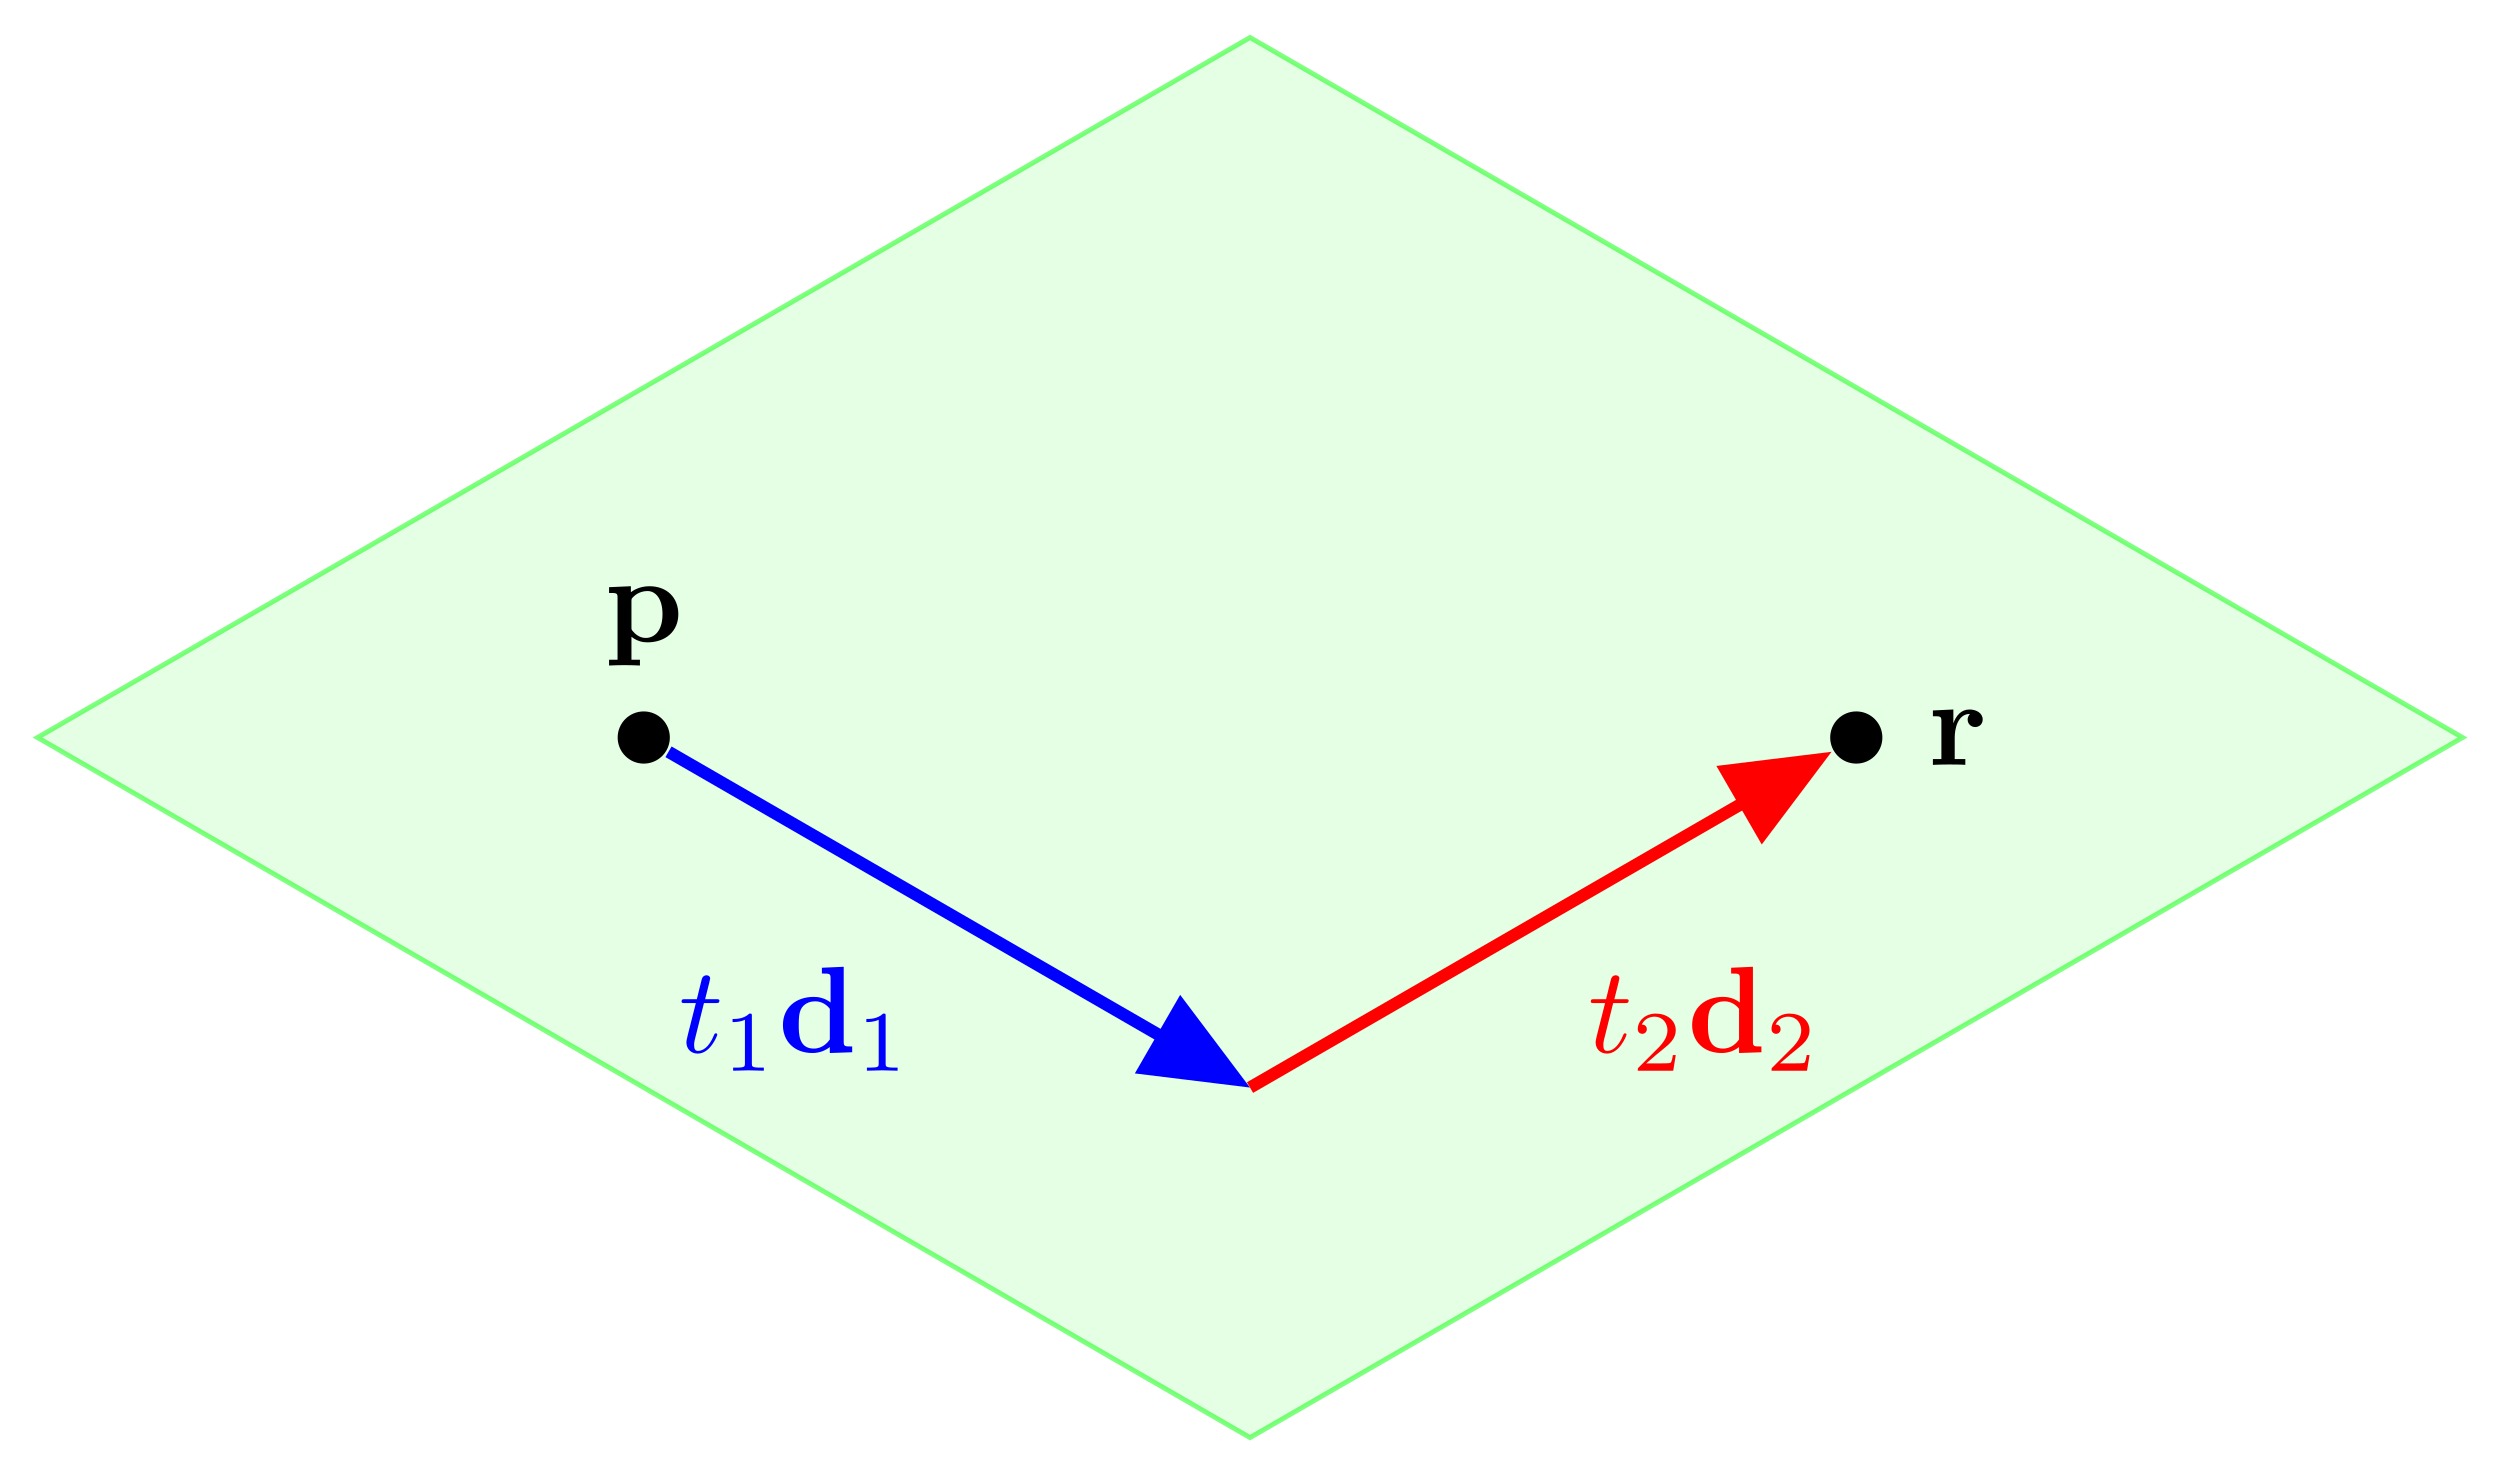
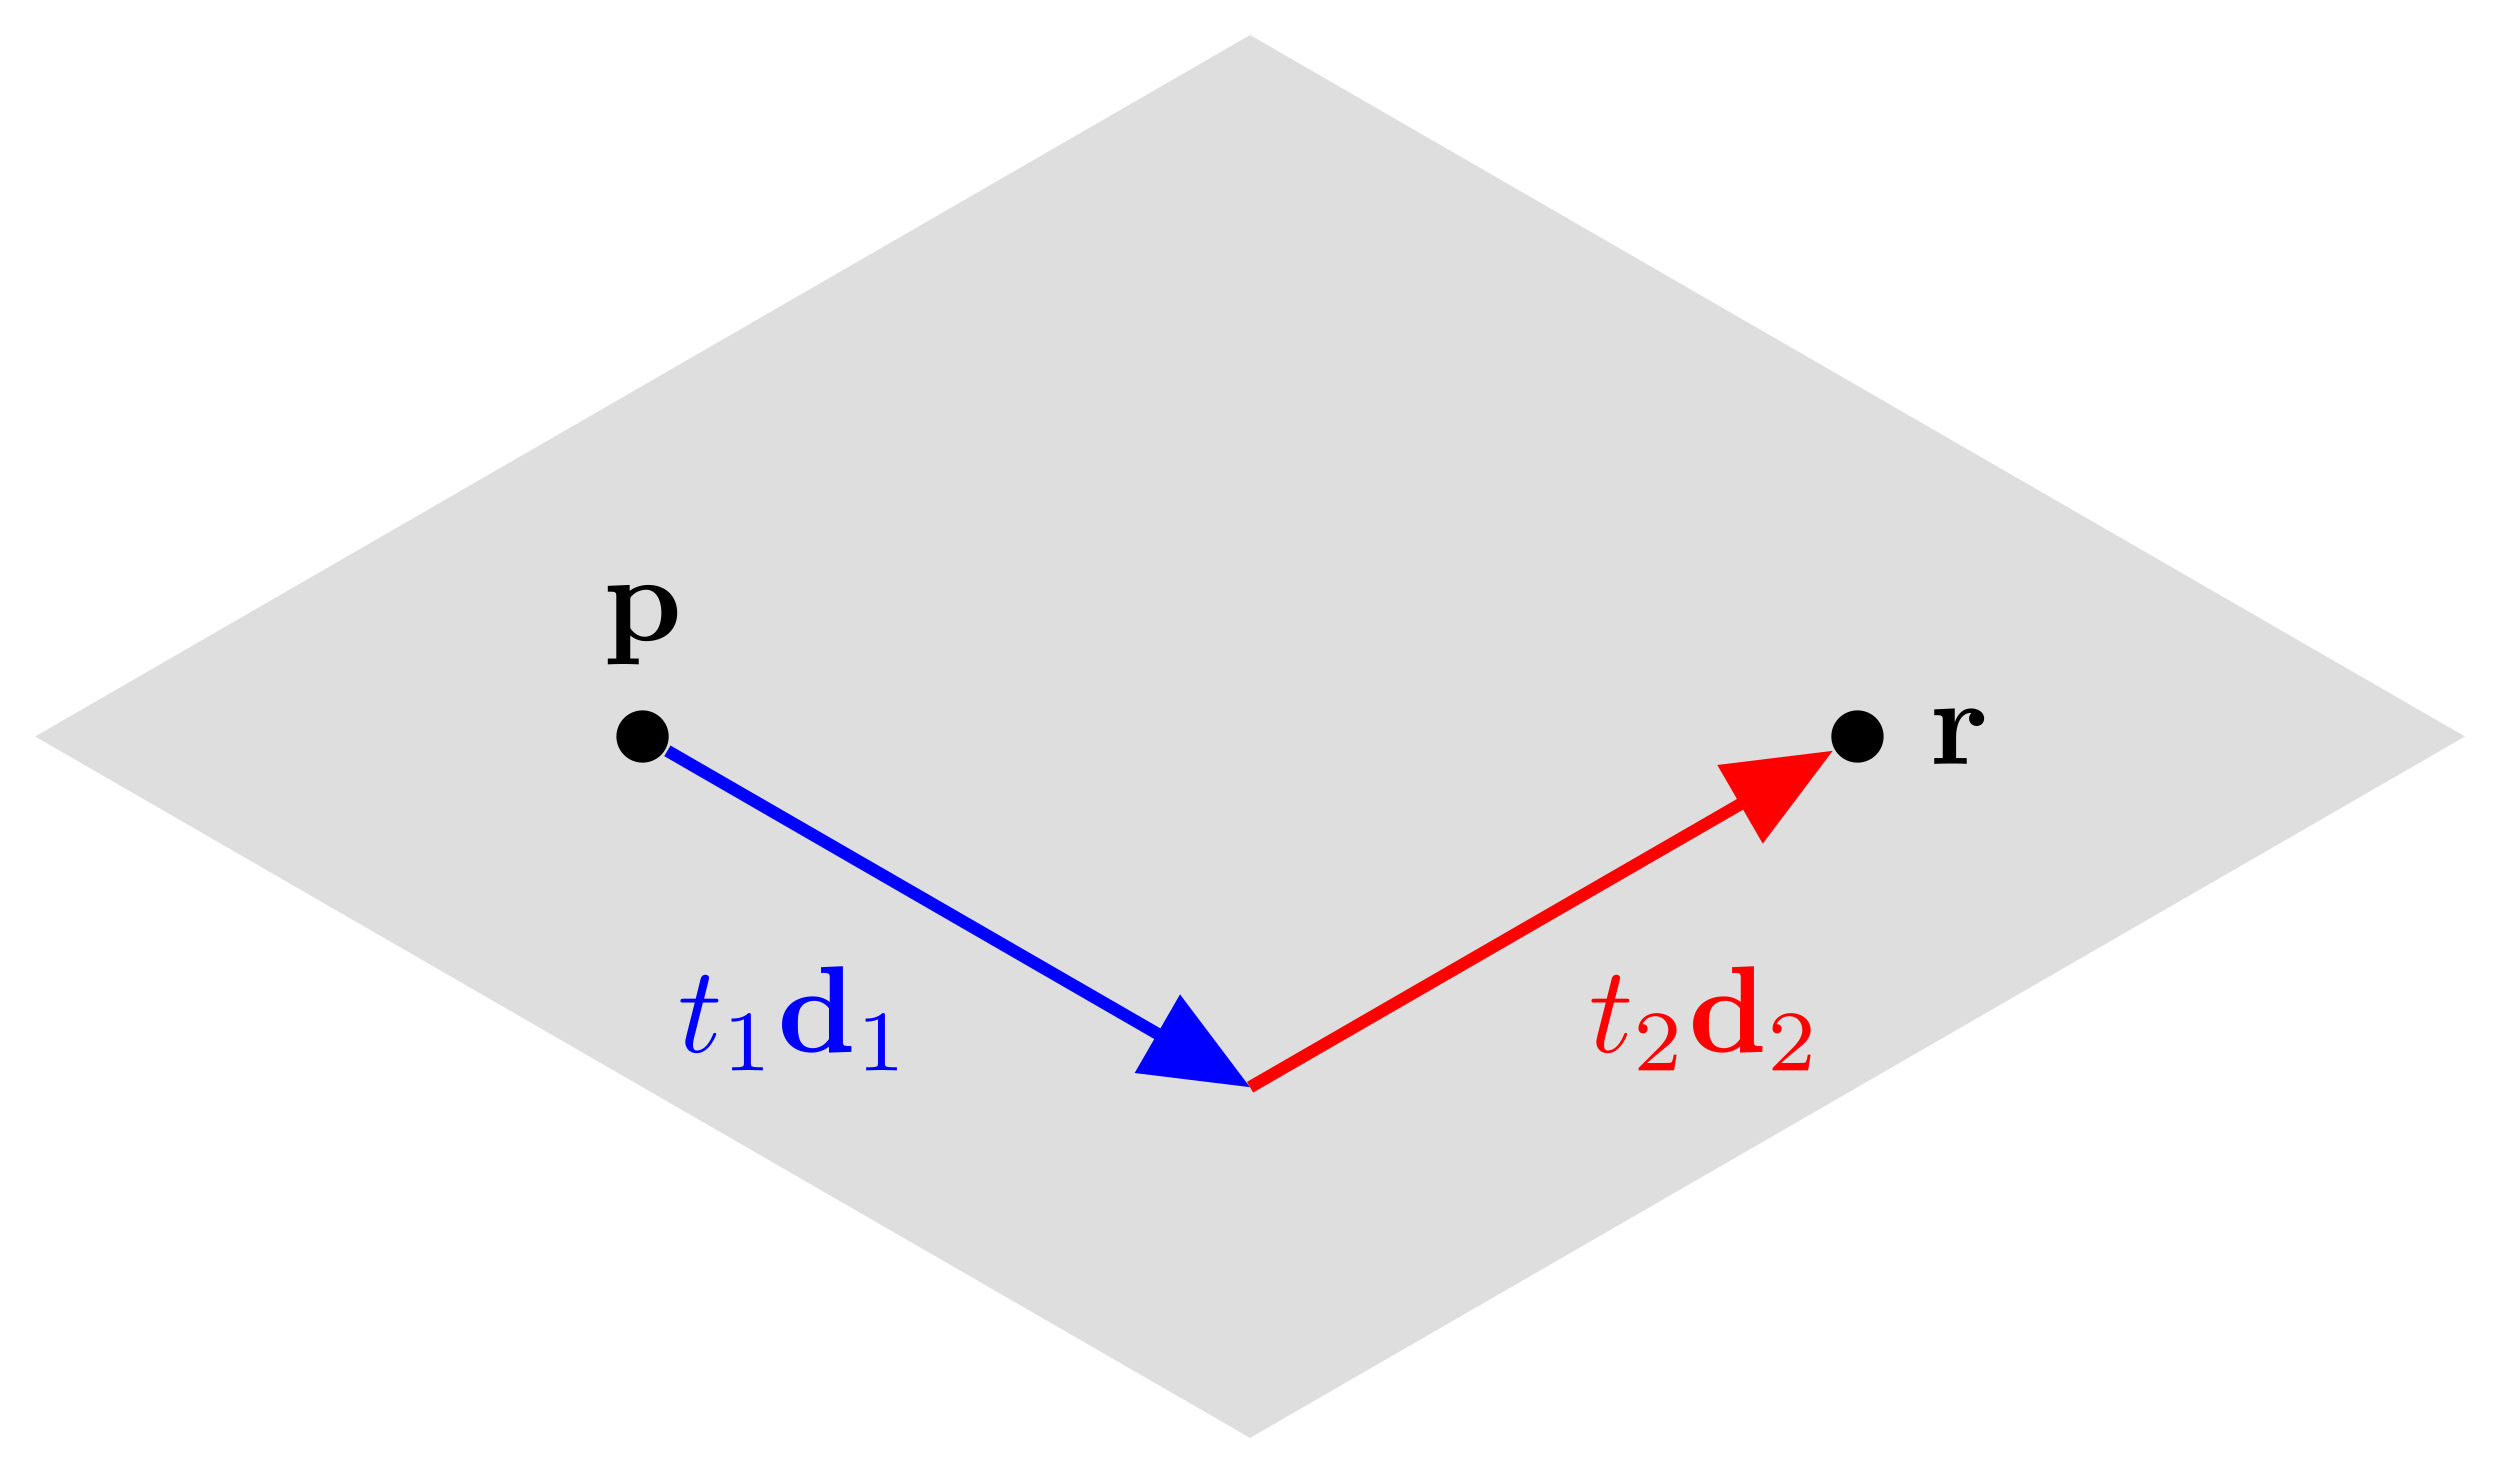
- <svg xmlns="http://www.w3.org/2000/svg" xmlns:xlink="http://www.w3.org/1999/xlink" width="202.458pt" height="119.454pt" viewBox="0 0 202.458 119.454" version="1.1">
+ <svg xmlns="http://www.w3.org/2000/svg" xmlns:xlink="http://www.w3.org/1999/xlink" width="202.06" height="119.055" viewBox="0 0 202.06 119.055">
  <defs>
    <g>
-       <symbol overflow="visible" id="glyph0-0">
-         <path style="stroke:none;" d="" />
-       </symbol>
-       <symbol overflow="visible" id="glyph0-1">
-         <path style="stroke:none;" d="M 2.188 -3.281 C 2.188 -3.469 2.203 -3.484 2.344 -3.625 C 2.734 -4.031 3.266 -4.094 3.484 -4.094 C 4.141 -4.094 4.703 -3.484 4.703 -2.219 C 4.703 -0.812 4 -0.297 3.359 -0.297 C 3.219 -0.297 2.75 -0.297 2.297 -0.844 C 2.188 -0.969 2.188 -0.984 2.188 -1.172 Z M 2.188 -0.391 C 2.625 -0.047 3.062 0.062 3.469 0.062 C 4.969 0.062 5.984 -0.844 5.984 -2.219 C 5.984 -3.547 5.078 -4.484 3.641 -4.484 C 2.891 -4.484 2.359 -4.172 2.141 -4 L 2.141 -4.484 L 0.375 -4.406 L 0.375 -3.938 C 0.984 -3.938 1.062 -3.938 1.062 -3.562 L 1.062 1.469 L 0.375 1.469 L 0.375 1.938 C 0.641 1.922 1.25 1.906 1.625 1.906 C 2.016 1.906 2.609 1.922 2.875 1.938 L 2.875 1.469 L 2.188 1.469 Z M 2.188 -0.391 " />
-       </symbol>
-       <symbol overflow="visible" id="glyph0-2">
-         <path style="stroke:none;" d="M 2.031 -3.359 L 2.031 -4.484 L 0.375 -4.406 L 0.375 -3.938 C 0.984 -3.938 1.062 -3.938 1.062 -3.547 L 1.062 -0.469 L 0.375 -0.469 L 0.375 0 C 0.719 -0.016 1.172 -0.031 1.625 -0.031 C 2 -0.031 2.641 -0.031 3 0 L 3 -0.469 L 2.141 -0.469 L 2.141 -2.219 C 2.141 -2.906 2.375 -4.125 3.375 -4.125 C 3.375 -4.109 3.188 -3.953 3.188 -3.672 C 3.188 -3.266 3.516 -3.062 3.797 -3.062 C 4.094 -3.062 4.406 -3.266 4.406 -3.672 C 4.406 -4.203 3.875 -4.484 3.344 -4.484 C 2.656 -4.484 2.25 -3.984 2.031 -3.359 Z M 2.031 -3.359 " />
-       </symbol>
-       <symbol overflow="visible" id="glyph0-3">
-         <path style="stroke:none;" d="M 4.172 -0.422 L 4.172 0.062 L 5.984 0 L 5.984 -0.469 C 5.375 -0.469 5.297 -0.469 5.297 -0.859 L 5.297 -6.922 L 3.531 -6.844 L 3.531 -6.375 C 4.156 -6.375 4.234 -6.375 4.234 -5.984 L 4.234 -4.031 C 3.734 -4.422 3.203 -4.484 2.875 -4.484 C 1.422 -4.484 0.375 -3.609 0.375 -2.203 C 0.375 -0.891 1.297 0.062 2.766 0.062 C 3.375 0.062 3.859 -0.172 4.172 -0.422 Z M 4.172 -3.516 L 4.172 -1.031 C 4.031 -0.844 3.625 -0.297 2.875 -0.297 C 1.656 -0.297 1.656 -1.5 1.656 -2.203 C 1.656 -2.688 1.656 -3.219 1.906 -3.609 C 2.203 -4.031 2.672 -4.125 2.984 -4.125 C 3.547 -4.125 3.953 -3.812 4.172 -3.516 Z M 4.172 -3.516 " />
-       </symbol>
-       <symbol overflow="visible" id="glyph1-0">
-         <path style="stroke:none;" d="" />
-       </symbol>
-       <symbol overflow="visible" id="glyph1-1">
-         <path style="stroke:none;" d="M 2.047 -3.984 L 2.984 -3.984 C 3.188 -3.984 3.297 -3.984 3.297 -4.188 C 3.297 -4.297 3.188 -4.297 3.016 -4.297 L 2.141 -4.297 C 2.5 -5.719 2.547 -5.906 2.547 -5.969 C 2.547 -6.141 2.422 -6.234 2.25 -6.234 C 2.219 -6.234 1.938 -6.234 1.859 -5.875 L 1.469 -4.297 L 0.531 -4.297 C 0.328 -4.297 0.234 -4.297 0.234 -4.109 C 0.234 -3.984 0.312 -3.984 0.516 -3.984 L 1.391 -3.984 C 0.672 -1.156 0.625 -0.984 0.625 -0.812 C 0.625 -0.266 1 0.109 1.547 0.109 C 2.562 0.109 3.125 -1.344 3.125 -1.422 C 3.125 -1.531 3.047 -1.531 3.016 -1.531 C 2.922 -1.531 2.906 -1.5 2.859 -1.391 C 2.438 -0.344 1.906 -0.109 1.562 -0.109 C 1.359 -0.109 1.25 -0.234 1.25 -0.562 C 1.25 -0.812 1.281 -0.875 1.312 -1.047 Z M 2.047 -3.984 " />
-       </symbol>
-       <symbol overflow="visible" id="glyph2-0">
-         <path style="stroke:none;" d="" />
-       </symbol>
-       <symbol overflow="visible" id="glyph2-1">
-         <path style="stroke:none;" d="M 2.328 -4.438 C 2.328 -4.625 2.328 -4.625 2.125 -4.625 C 1.672 -4.188 1.047 -4.188 0.766 -4.188 L 0.766 -3.938 C 0.922 -3.938 1.391 -3.938 1.766 -4.125 L 1.766 -0.578 C 1.766 -0.344 1.766 -0.25 1.078 -0.25 L 0.812 -0.25 L 0.812 0 C 0.938 0 1.797 -0.031 2.047 -0.031 C 2.266 -0.031 3.141 0 3.297 0 L 3.297 -0.25 L 3.031 -0.25 C 2.328 -0.25 2.328 -0.344 2.328 -0.578 Z M 2.328 -4.438 " />
-       </symbol>
-       <symbol overflow="visible" id="glyph2-2">
-         <path style="stroke:none;" d="M 3.516 -1.266 L 3.281 -1.266 C 3.266 -1.109 3.188 -0.703 3.094 -0.641 C 3.047 -0.594 2.516 -0.594 2.406 -0.594 L 1.125 -0.594 C 1.859 -1.234 2.109 -1.438 2.516 -1.766 C 3.031 -2.172 3.516 -2.609 3.516 -3.266 C 3.516 -4.109 2.781 -4.625 1.891 -4.625 C 1.031 -4.625 0.438 -4.016 0.438 -3.375 C 0.438 -3.031 0.734 -2.984 0.812 -2.984 C 0.969 -2.984 1.172 -3.109 1.172 -3.359 C 1.172 -3.484 1.125 -3.734 0.766 -3.734 C 0.984 -4.219 1.453 -4.375 1.781 -4.375 C 2.484 -4.375 2.844 -3.828 2.844 -3.266 C 2.844 -2.656 2.406 -2.188 2.188 -1.938 L 0.516 -0.266 C 0.438 -0.203 0.438 -0.188 0.438 0 L 3.312 0 Z M 3.516 -1.266 " />
-       </symbol>
+       <g id="glyph-0-0">
+         <path d="M 2.188 -3.281 C 2.188 -3.469 2.203 -3.484 2.344 -3.625 C 2.734 -4.031 3.266 -4.094 3.484 -4.094 C 4.141 -4.094 4.703 -3.484 4.703 -2.219 C 4.703 -0.812 4 -0.297 3.359 -0.297 C 3.219 -0.297 2.75 -0.297 2.297 -0.844 C 2.188 -0.969 2.188 -0.984 2.188 -1.172 Z M 2.188 -0.391 C 2.625 -0.047 3.062 0.062 3.469 0.062 C 4.969 0.062 5.984 -0.844 5.984 -2.219 C 5.984 -3.547 5.078 -4.484 3.641 -4.484 C 2.891 -4.484 2.359 -4.172 2.141 -4 L 2.141 -4.484 L 0.375 -4.406 L 0.375 -3.938 C 0.984 -3.938 1.062 -3.938 1.062 -3.562 L 1.062 1.469 L 0.375 1.469 L 0.375 1.938 C 0.641 1.922 1.25 1.906 1.625 1.906 C 2.016 1.906 2.609 1.922 2.875 1.938 L 2.875 1.469 L 2.188 1.469 Z M 2.188 -0.391 " />
+       </g>
+       <g id="glyph-0-1">
+         <path d="M 2.031 -3.359 L 2.031 -4.484 L 0.375 -4.406 L 0.375 -3.938 C 0.984 -3.938 1.062 -3.938 1.062 -3.547 L 1.062 -0.469 L 0.375 -0.469 L 0.375 0 C 0.719 -0.016 1.172 -0.031 1.625 -0.031 C 2 -0.031 2.641 -0.031 3 0 L 3 -0.469 L 2.141 -0.469 L 2.141 -2.219 C 2.141 -2.906 2.375 -4.125 3.375 -4.125 C 3.375 -4.109 3.188 -3.953 3.188 -3.672 C 3.188 -3.266 3.516 -3.062 3.797 -3.062 C 4.094 -3.062 4.406 -3.266 4.406 -3.672 C 4.406 -4.203 3.875 -4.484 3.344 -4.484 C 2.656 -4.484 2.25 -3.984 2.031 -3.359 Z M 2.031 -3.359 " />
+       </g>
+       <g id="glyph-0-2">
+         <path d="M 4.172 -0.422 L 4.172 0.062 L 5.984 0 L 5.984 -0.469 C 5.375 -0.469 5.297 -0.469 5.297 -0.859 L 5.297 -6.922 L 3.531 -6.844 L 3.531 -6.375 C 4.156 -6.375 4.234 -6.375 4.234 -5.984 L 4.234 -4.031 C 3.734 -4.422 3.203 -4.484 2.875 -4.484 C 1.422 -4.484 0.375 -3.609 0.375 -2.203 C 0.375 -0.891 1.297 0.062 2.766 0.062 C 3.375 0.062 3.859 -0.172 4.172 -0.422 Z M 4.172 -3.516 L 4.172 -1.031 C 4.031 -0.844 3.625 -0.297 2.875 -0.297 C 1.656 -0.297 1.656 -1.5 1.656 -2.203 C 1.656 -2.688 1.656 -3.219 1.906 -3.609 C 2.203 -4.031 2.672 -4.125 2.984 -4.125 C 3.547 -4.125 3.953 -3.812 4.172 -3.516 Z M 4.172 -3.516 " />
+       </g>
+       <g id="glyph-1-0">
+         <path d="M 2.047 -3.984 L 2.984 -3.984 C 3.188 -3.984 3.297 -3.984 3.297 -4.188 C 3.297 -4.297 3.188 -4.297 3.016 -4.297 L 2.141 -4.297 C 2.5 -5.719 2.547 -5.906 2.547 -5.969 C 2.547 -6.141 2.422 -6.234 2.25 -6.234 C 2.219 -6.234 1.938 -6.234 1.859 -5.875 L 1.469 -4.297 L 0.531 -4.297 C 0.328 -4.297 0.234 -4.297 0.234 -4.109 C 0.234 -3.984 0.312 -3.984 0.516 -3.984 L 1.391 -3.984 C 0.672 -1.156 0.625 -0.984 0.625 -0.812 C 0.625 -0.266 1 0.109 1.547 0.109 C 2.562 0.109 3.125 -1.344 3.125 -1.422 C 3.125 -1.531 3.047 -1.531 3.016 -1.531 C 2.922 -1.531 2.906 -1.5 2.859 -1.391 C 2.438 -0.344 1.906 -0.109 1.562 -0.109 C 1.359 -0.109 1.25 -0.234 1.25 -0.562 C 1.25 -0.812 1.281 -0.875 1.312 -1.047 Z M 2.047 -3.984 " />
+       </g>
+       <g id="glyph-2-0">
+         <path d="M 2.328 -4.438 C 2.328 -4.625 2.328 -4.625 2.125 -4.625 C 1.672 -4.188 1.047 -4.188 0.766 -4.188 L 0.766 -3.938 C 0.922 -3.938 1.391 -3.938 1.766 -4.125 L 1.766 -0.578 C 1.766 -0.344 1.766 -0.25 1.078 -0.25 L 0.812 -0.25 L 0.812 0 C 0.938 0 1.797 -0.031 2.047 -0.031 C 2.266 -0.031 3.141 0 3.297 0 L 3.297 -0.25 L 3.031 -0.25 C 2.328 -0.25 2.328 -0.344 2.328 -0.578 Z M 2.328 -4.438 " />
+       </g>
+       <g id="glyph-2-1">
+         <path d="M 3.516 -1.266 L 3.281 -1.266 C 3.266 -1.109 3.188 -0.703 3.094 -0.641 C 3.047 -0.594 2.516 -0.594 2.406 -0.594 L 1.125 -0.594 C 1.859 -1.234 2.109 -1.438 2.516 -1.766 C 3.031 -2.172 3.516 -2.609 3.516 -3.266 C 3.516 -4.109 2.781 -4.625 1.891 -4.625 C 1.031 -4.625 0.438 -4.016 0.438 -3.375 C 0.438 -3.031 0.734 -2.984 0.812 -2.984 C 0.969 -2.984 1.172 -3.109 1.172 -3.359 C 1.172 -3.484 1.125 -3.734 0.766 -3.734 C 0.984 -4.219 1.453 -4.375 1.781 -4.375 C 2.484 -4.375 2.844 -3.828 2.844 -3.266 C 2.844 -2.656 2.406 -2.188 2.188 -1.938 L 0.516 -0.266 C 0.438 -0.203 0.438 -0.188 0.438 0 L 3.312 0 Z M 3.516 -1.266 " />
+       </g>
    </g>
-     <clipPath id="clip1">
-       <path d="M 0 0 L 202.457 0 L 202.457 119.453 L 0 119.453 Z M 0 0 " />
-     </clipPath>
  </defs>
-   <g id="surface1">
-     <path style=" stroke:none;fill-rule:nonzero;fill:rgb(79.999%,100%,79.999%);fill-opacity:0.5;" d="M 3.035 59.727 L 101.23 116.422 L 199.426 59.727 L 101.23 3.035 Z M 3.035 59.727 " />
-     <g clip-path="url(#clip1)" clip-rule="nonzero">
-       <path style="fill:none;stroke-width:0.399;stroke-linecap:butt;stroke-linejoin:miter;stroke:rgb(0%,100%,0%);stroke-opacity:0.5;stroke-miterlimit:10;" d="M 0.001 0 L 98.196 -56.695 L 196.392 0 L 98.196 56.692 Z M 0.001 0 " transform="matrix(1,0,0,-1,3.034,59.727)" />
-     </g>
-     <path style=" stroke:none;fill-rule:nonzero;fill:rgb(0%,0%,0%);fill-opacity:1;" d="M 54.246 59.727 C 54.246 58.559 53.301 57.613 52.133 57.613 C 50.965 57.613 50.02 58.559 50.02 59.727 C 50.02 60.895 50.965 61.84 52.133 61.84 C 53.301 61.84 54.246 60.895 54.246 59.727 Z M 54.246 59.727 " />
-     <g style="fill:rgb(0%,0%,0%);fill-opacity:1;">
-       <use xlink:href="#glyph0-1" x="48.949" y="51.958" />
-     </g>
-     <path style=" stroke:none;fill-rule:nonzero;fill:rgb(0%,0%,0%);fill-opacity:1;" d="M 152.441 59.727 C 152.441 58.559 151.496 57.613 150.328 57.613 C 149.16 57.613 148.215 58.559 148.215 59.727 C 148.215 60.895 149.16 61.84 150.328 61.84 C 151.496 61.84 152.441 60.895 152.441 59.727 Z M 152.441 59.727 " />
-     <g style="fill:rgb(0%,0%,0%);fill-opacity:1;">
-       <use xlink:href="#glyph0-2" x="156.158" y="61.941" />
-     </g>
-     <path style="fill:none;stroke-width:0.996;stroke-linecap:butt;stroke-linejoin:miter;stroke:rgb(0%,0%,100%);stroke-opacity:1;stroke-miterlimit:10;" d="M 51.103 -1.156 L 96.767 -27.523 " transform="matrix(1,0,0,-1,3.034,59.727)" />
-     <path style="fill-rule:nonzero;fill:rgb(0%,0%,100%);fill-opacity:1;stroke-width:0.996;stroke-linecap:butt;stroke-linejoin:miter;stroke:rgb(0%,0%,100%);stroke-opacity:1;stroke-miterlimit:10;" d="M -6.505 2.92 L 0.373 -0.002 L -6.503 -2.92 Z M -6.505 2.92 " transform="matrix(0.86601,0.49998,0.49998,-0.86601,99.80254,87.2494)" />
-     <g style="fill:rgb(0%,0%,100%);fill-opacity:1;">
-       <use xlink:href="#glyph1-1" x="54.962" y="85.215" />
-     </g>
-     <g style="fill:rgb(0%,0%,100%);fill-opacity:1;">
-       <use xlink:href="#glyph2-1" x="58.56" y="86.709" />
-     </g>
-     <g style="fill:rgb(0%,0%,100%);fill-opacity:1;">
-       <use xlink:href="#glyph0-3" x="63.029" y="85.215" />
-     </g>
-     <g style="fill:rgb(0%,0%,100%);fill-opacity:1;">
-       <use xlink:href="#glyph2-1" x="69.394" y="86.709" />
-     </g>
-     <path style="fill:none;stroke-width:0.996;stroke-linecap:butt;stroke-linejoin:miter;stroke:rgb(100%,0%,0%);stroke-opacity:1;stroke-miterlimit:10;" d="M 98.196 -28.347 L 143.864 -1.98 " transform="matrix(1,0,0,-1,3.034,59.727)" />
-     <path style="fill-rule:nonzero;fill:rgb(100%,0%,0%);fill-opacity:1;stroke-width:0.996;stroke-linecap:butt;stroke-linejoin:miter;stroke:rgb(100%,0%,0%);stroke-opacity:1;stroke-miterlimit:10;" d="M -6.504 2.921 L 0.375 0.001 L -6.503 -2.921 Z M -6.504 2.921 " transform="matrix(0.86601,-0.49998,-0.49998,-0.86601,146.898,61.7077)" />
-     <g style="fill:rgb(100%,0%,0%);fill-opacity:1;">
-       <use xlink:href="#glyph1-1" x="128.594" y="85.215" />
-     </g>
-     <g style="fill:rgb(100%,0%,0%);fill-opacity:1;">
-       <use xlink:href="#glyph2-2" x="132.192" y="86.709" />
-     </g>
-     <g style="fill:rgb(100%,0%,0%);fill-opacity:1;">
-       <use xlink:href="#glyph0-3" x="136.661" y="85.215" />
-     </g>
-     <g style="fill:rgb(100%,0%,0%);fill-opacity:1;">
-       <use xlink:href="#glyph2-2" x="143.026" y="86.709" />
-     </g>
+   <path fill-rule="nonzero" fill="rgb(75%, 75%, 75%)" fill-opacity="0.5" d="M 2.836 59.527 L 101.031 116.219 L 199.227 59.527 L 101.031 2.832 Z M 2.836 59.527 " />
+   <path fill-rule="nonzero" fill="rgb(0%, 0%, 0%)" fill-opacity="1" d="M 54.047 59.527 C 54.047 58.359 53.102 57.414 51.934 57.414 C 50.766 57.414 49.82 58.359 49.82 59.527 C 49.82 60.695 50.766 61.641 51.934 61.641 C 53.102 61.641 54.047 60.695 54.047 59.527 Z M 54.047 59.527 " />
+   <g fill="rgb(0%, 0%, 0%)" fill-opacity="1">
+     <use xlink:href="#glyph-0-0" x="48.75" y="51.759" />
+   </g>
+   <path fill-rule="nonzero" fill="rgb(0%, 0%, 0%)" fill-opacity="1" d="M 152.242 59.527 C 152.242 58.359 151.297 57.414 150.129 57.414 C 148.961 57.414 148.016 58.359 148.016 59.527 C 148.016 60.695 148.961 61.641 150.129 61.641 C 151.297 61.641 152.242 60.695 152.242 59.527 Z M 152.242 59.527 " />
+   <g fill="rgb(0%, 0%, 0%)" fill-opacity="1">
+     <use xlink:href="#glyph-0-1" x="155.959" y="61.741" />
+   </g>
+   <path fill="none" stroke-width="0.996" stroke-linecap="butt" stroke-linejoin="miter" stroke="rgb(0%, 0%, 100%)" stroke-opacity="1" stroke-miterlimit="10" d="M 51.102 -1.157 L 96.77 -27.524 " transform="matrix(1, 0, 0, -1, 2.835, 59.527)" />
+   <path fill-rule="nonzero" fill="rgb(0%, 0%, 100%)" fill-opacity="1" stroke-width="0.996" stroke-linecap="butt" stroke-linejoin="miter" stroke="rgb(0%, 0%, 100%)" stroke-opacity="1" stroke-miterlimit="10" d="M -6.505 2.919 L 0.372 0.001 L -6.504 -2.918 Z M -6.505 2.919 " transform="matrix(0.86601, 0.49998, 0.49998, -0.86601, 99.60354, 87.0494)" />
+   <g fill="rgb(0%, 0%, 100%)" fill-opacity="1">
+     <use xlink:href="#glyph-1-0" x="54.763" y="85.015" />
+   </g>
+   <g fill="rgb(0%, 0%, 100%)" fill-opacity="1">
+     <use xlink:href="#glyph-2-0" x="58.361" y="86.51" />
+   </g>
+   <g fill="rgb(0%, 0%, 100%)" fill-opacity="1">
+     <use xlink:href="#glyph-0-2" x="62.83" y="85.015" />
+   </g>
+   <g fill="rgb(0%, 0%, 100%)" fill-opacity="1">
+     <use xlink:href="#glyph-2-0" x="69.195" y="86.51" />
+   </g>
+   <path fill="none" stroke-width="0.996" stroke-linecap="butt" stroke-linejoin="miter" stroke="rgb(100%, 0%, 0%)" stroke-opacity="1" stroke-miterlimit="10" d="M 98.196 -28.348 L 143.864 -1.981 " transform="matrix(1, 0, 0, -1, 2.835, 59.527)" />
+   <path fill-rule="nonzero" fill="rgb(100%, 0%, 0%)" fill-opacity="1" stroke-width="0.996" stroke-linecap="butt" stroke-linejoin="miter" stroke="rgb(100%, 0%, 0%)" stroke-opacity="1" stroke-miterlimit="10" d="M -6.505 2.921 L 0.375 0 L -6.504 -2.921 Z M -6.505 2.921 " transform="matrix(0.86601, -0.49998, -0.49998, -0.86601, 146.699, 61.5077)" />
+   <g fill="rgb(100%, 0%, 0%)" fill-opacity="1">
+     <use xlink:href="#glyph-1-0" x="128.395" y="85.015" />
+   </g>
+   <g fill="rgb(100%, 0%, 0%)" fill-opacity="1">
+     <use xlink:href="#glyph-2-1" x="131.993" y="86.51" />
+   </g>
+   <g fill="rgb(100%, 0%, 0%)" fill-opacity="1">
+     <use xlink:href="#glyph-0-2" x="136.462" y="85.015" />
+   </g>
+   <g fill="rgb(100%, 0%, 0%)" fill-opacity="1">
+     <use xlink:href="#glyph-2-1" x="142.827" y="86.51" />
  </g>
</svg>
